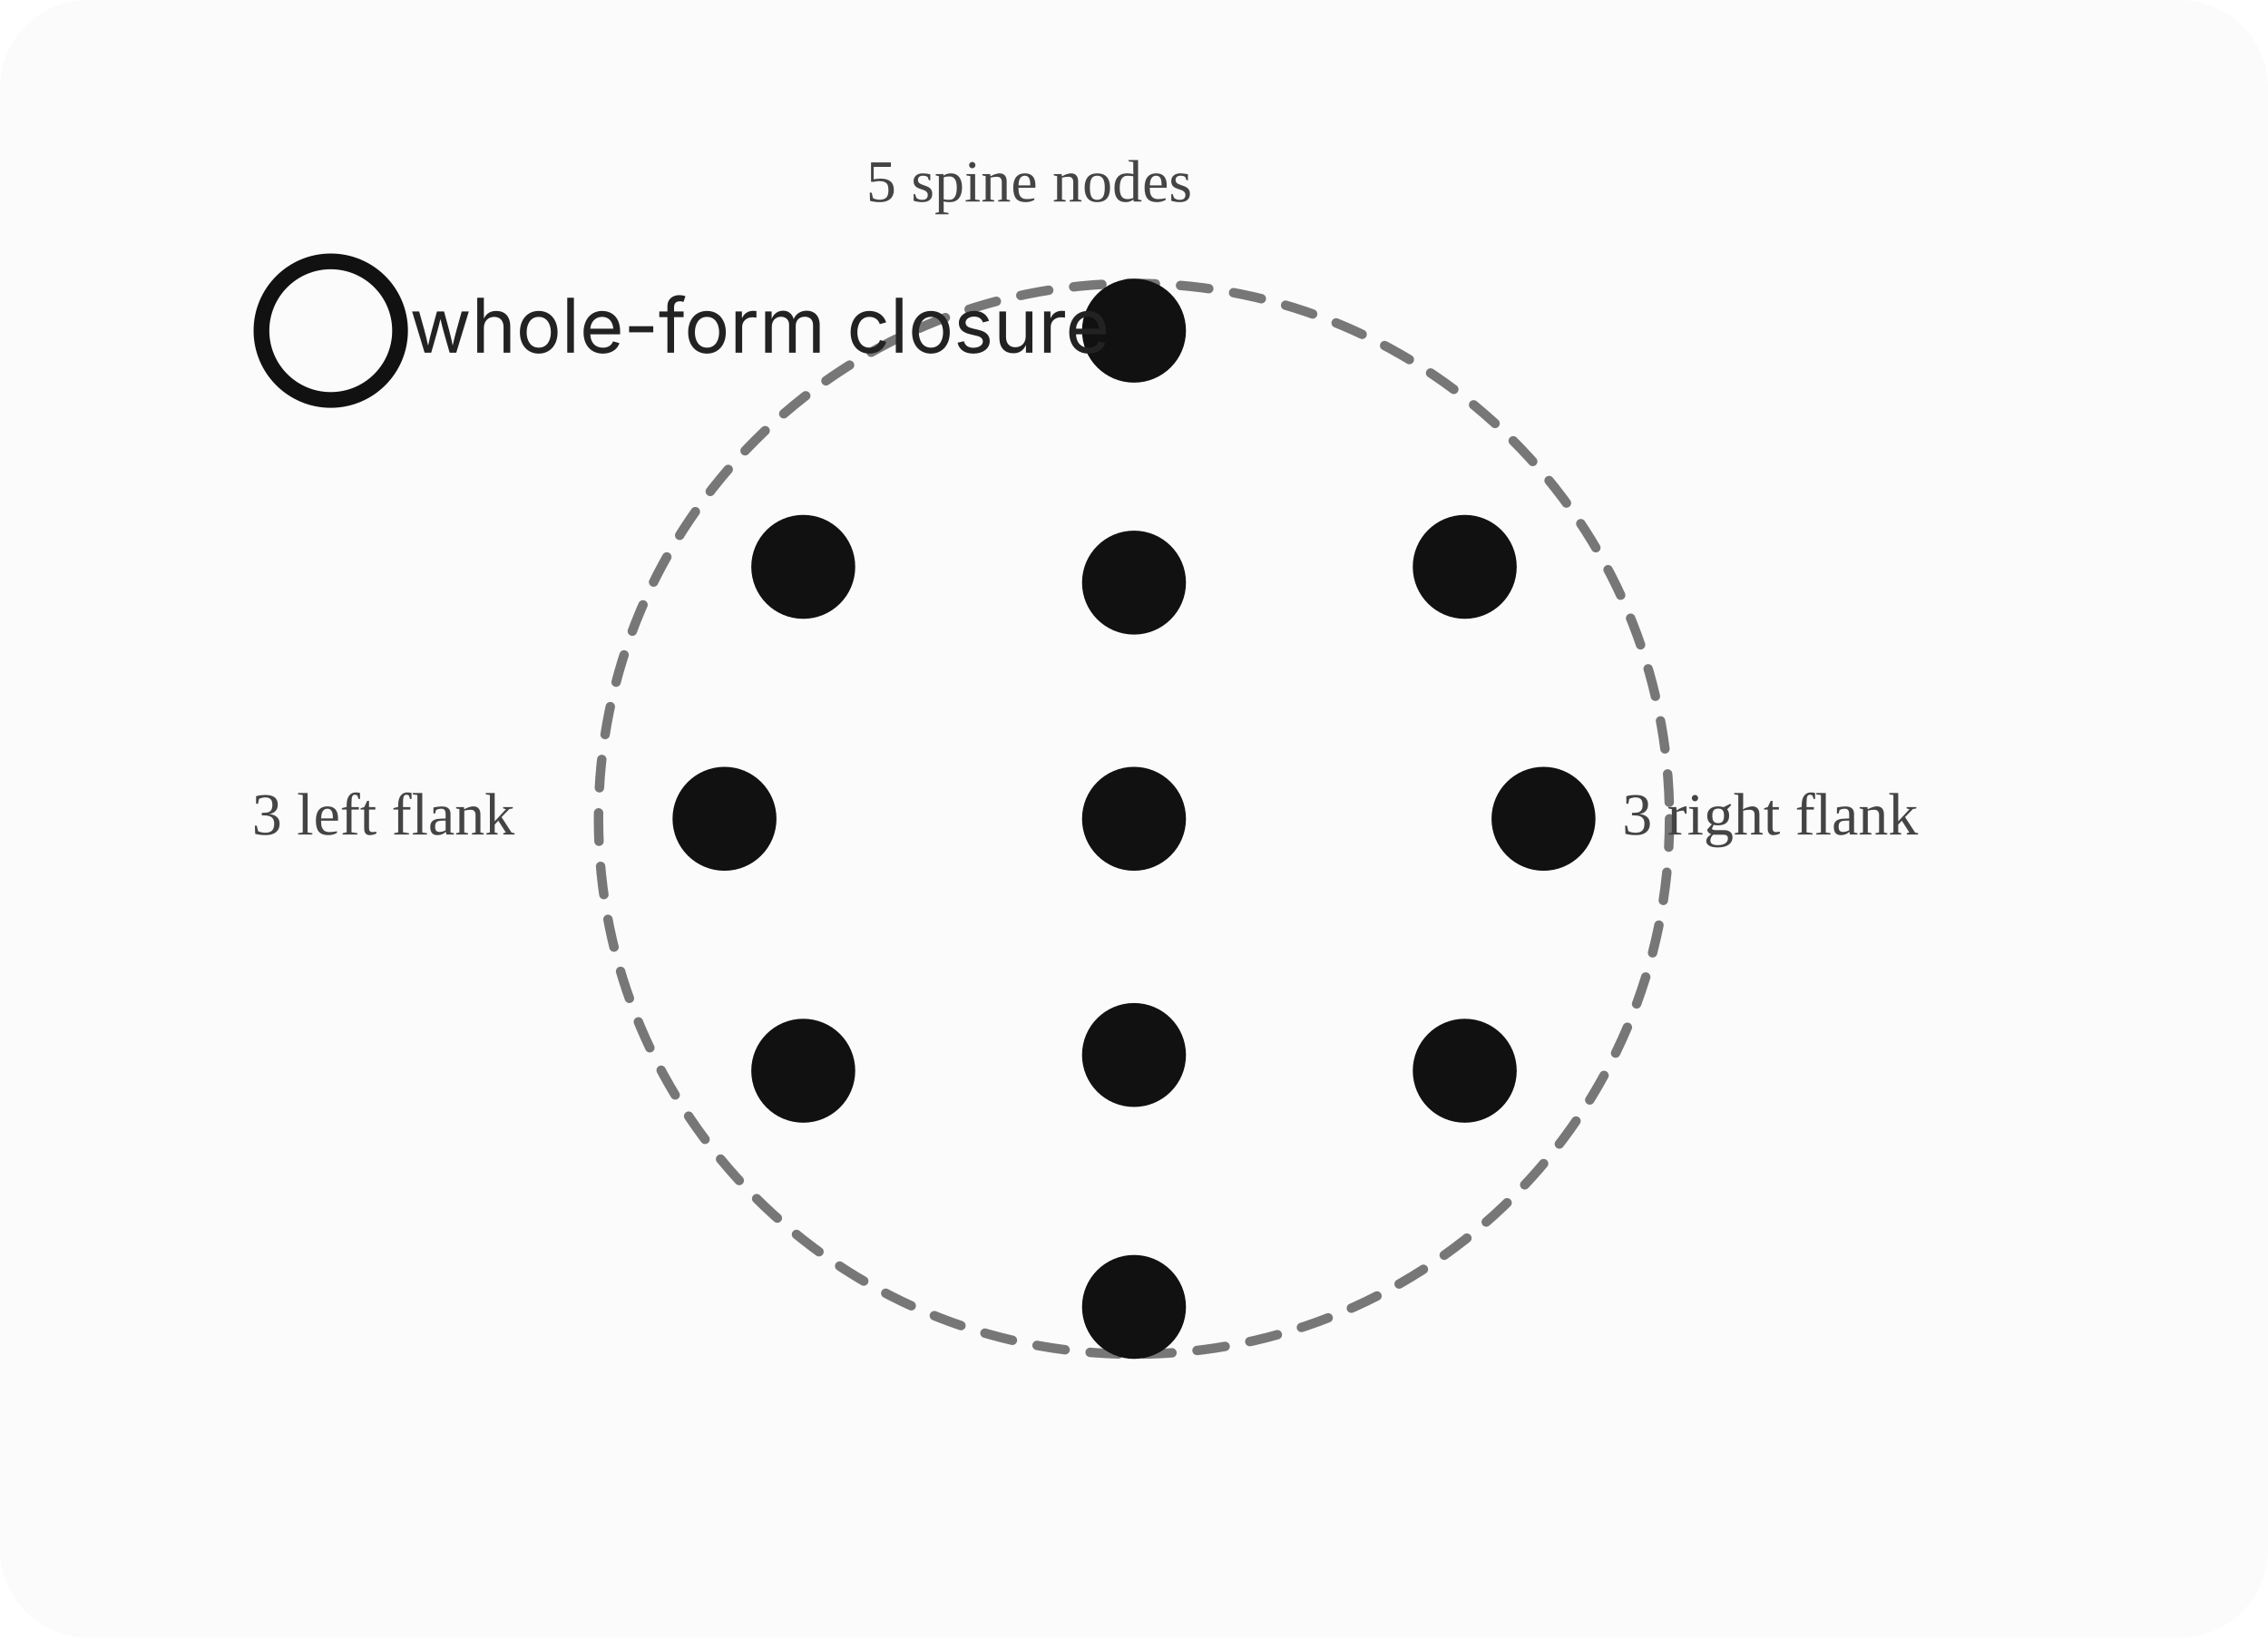
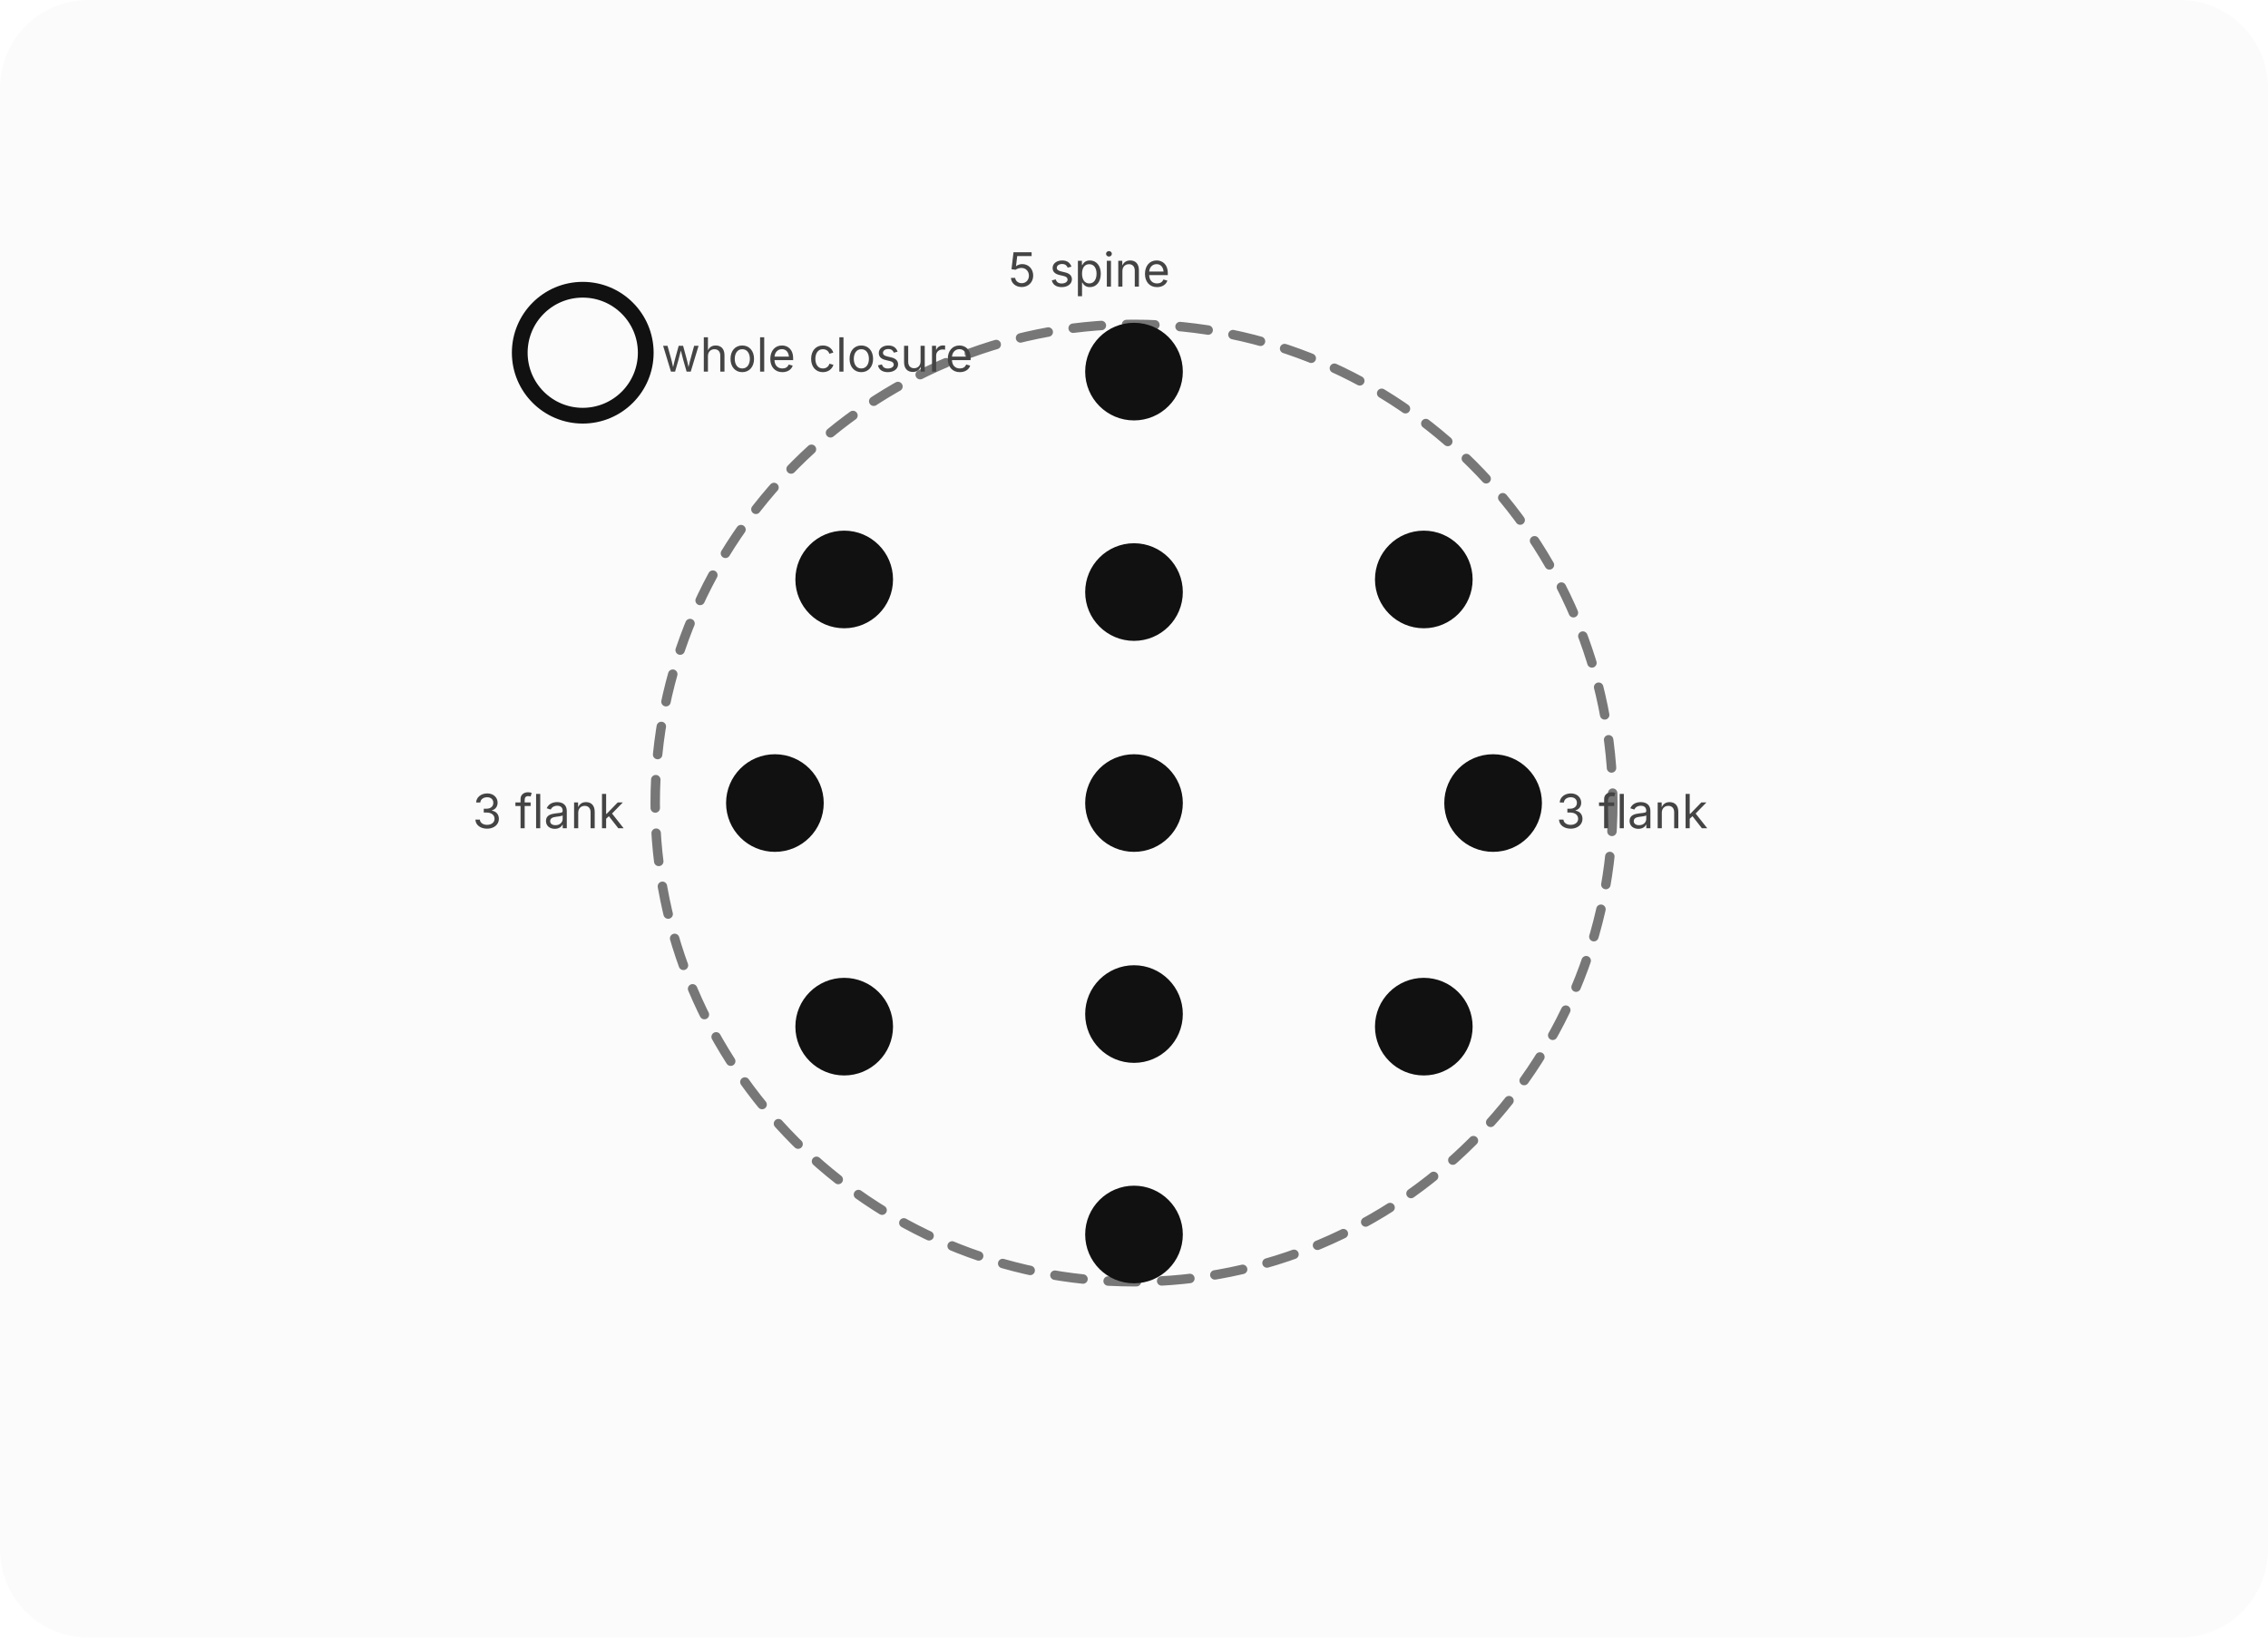
<svg xmlns="http://www.w3.org/2000/svg" viewBox="0 0 720 520" role="img">
  <style>
    .bg { fill: #fbfbfb; }
    .line { fill: none; stroke: #111; stroke-width: 5; stroke-linecap: round; stroke-linejoin: round; }
    .thin { fill: none; stroke: #555; stroke-width: 3; stroke-linecap: round; stroke-linejoin: round; }
    .dash { fill: none; stroke: #777; stroke-width: 3; stroke-dasharray: 9 8; stroke-linecap: round; stroke-linejoin: round; }
    .soft { fill: #f1f1f1; stroke: #555; stroke-width: 3; }
    .mem { fill: none; stroke: #777; stroke-width: 34; stroke-linecap: round; }
    .node { fill: #111; stroke: #111; stroke-width: 3; }
    .open { fill: #fbfbfb; stroke: #111; stroke-width: 5; }
-     .accent { fill: #dcdcdc; stroke: #111; stroke-width: 4; }
-     .label { font-family: system-ui, -apple-system, BlinkMacSystemFont, "Segoe UI", sans-serif; font-size: 24px; fill: #222; }
-     .small { font-size: 19px; fill: #444; }
-     .tiny { font-size: 16px; fill: #444; }
+     .accent { fill: #e7e7e7; stroke: #111; stroke-width: 4; opacity: 0.85; }
+     .label { font-family: system-ui, -apple-system, BlinkMacSystemFont, "Segoe UI", sans-serif; font-size: 19px; fill: #222; }
+     .small { font-family: system-ui, -apple-system, BlinkMacSystemFont, "Segoe UI", sans-serif; font-size: 15px; fill: #444; }
+     .tag { fill: rgba(255,255,255,0.82); stroke: rgba(0,0,0,0.08); stroke-width: 1; }
  </style>
  <rect class="bg" x="0" y="0" width="720" height="520" rx="28" />
-   <circle class="dash" cx="360" cy="260" r="170" />
-   <circle class="node" cx="360" cy="105" r="15" />
-   <circle class="node" cx="360" cy="185" r="15" />
-   <circle class="node" cx="360" cy="260" r="15" />
-   <circle class="node" cx="360" cy="335" r="15" />
-   <circle class="node" cx="360" cy="415" r="15" />
-   <circle class="node" cx="255" cy="180" r="15" />
-   <circle class="node" cx="230" cy="260" r="15" />
-   <circle class="node" cx="255" cy="340" r="15" />
-   <circle class="node" cx="465" cy="180" r="15" />
-   <circle class="node" cx="490" cy="260" r="15" />
-   <circle class="node" cx="465" cy="340" r="15" />
-   <circle class="open" cx="105" cy="105" r="22" />
-   <text class="label" x="130" y="112">whole-form closure</text>
-   <text class="small" x="275" y="64">5 spine nodes</text>
-   <text class="small" x="80" y="265">3 left flank</text>
-   <text class="small" x="515" y="265">3 right flank</text>
+   <circle class="dash" cx="360" cy="255" r="152" />
+   <circle class="node" cx="360" cy="118" r="14" />
+   <circle class="node" cx="360" cy="188" r="14" />
+   <circle class="node" cx="360" cy="255" r="14" />
+   <circle class="node" cx="360" cy="322" r="14" />
+   <circle class="node" cx="360" cy="392" r="14" />
+   <circle class="node" cx="268" cy="184" r="14" />
+   <circle class="node" cx="246" cy="255" r="14" />
+   <circle class="node" cx="268" cy="326" r="14" />
+   <circle class="node" cx="452" cy="184" r="14" />
+   <circle class="node" cx="474" cy="255" r="14" />
+   <circle class="node" cx="452" cy="326" r="14" />
+   <circle class="open" cx="185" cy="112" r="20" />
+   <text class="small" x="210" y="118">whole closure</text>
+   <text class="small" x="320" y="91">5 spine</text>
+   <text class="small" x="150" y="263">3 flank</text>
+   <text class="small" x="494" y="263">3 flank</text>
</svg>
